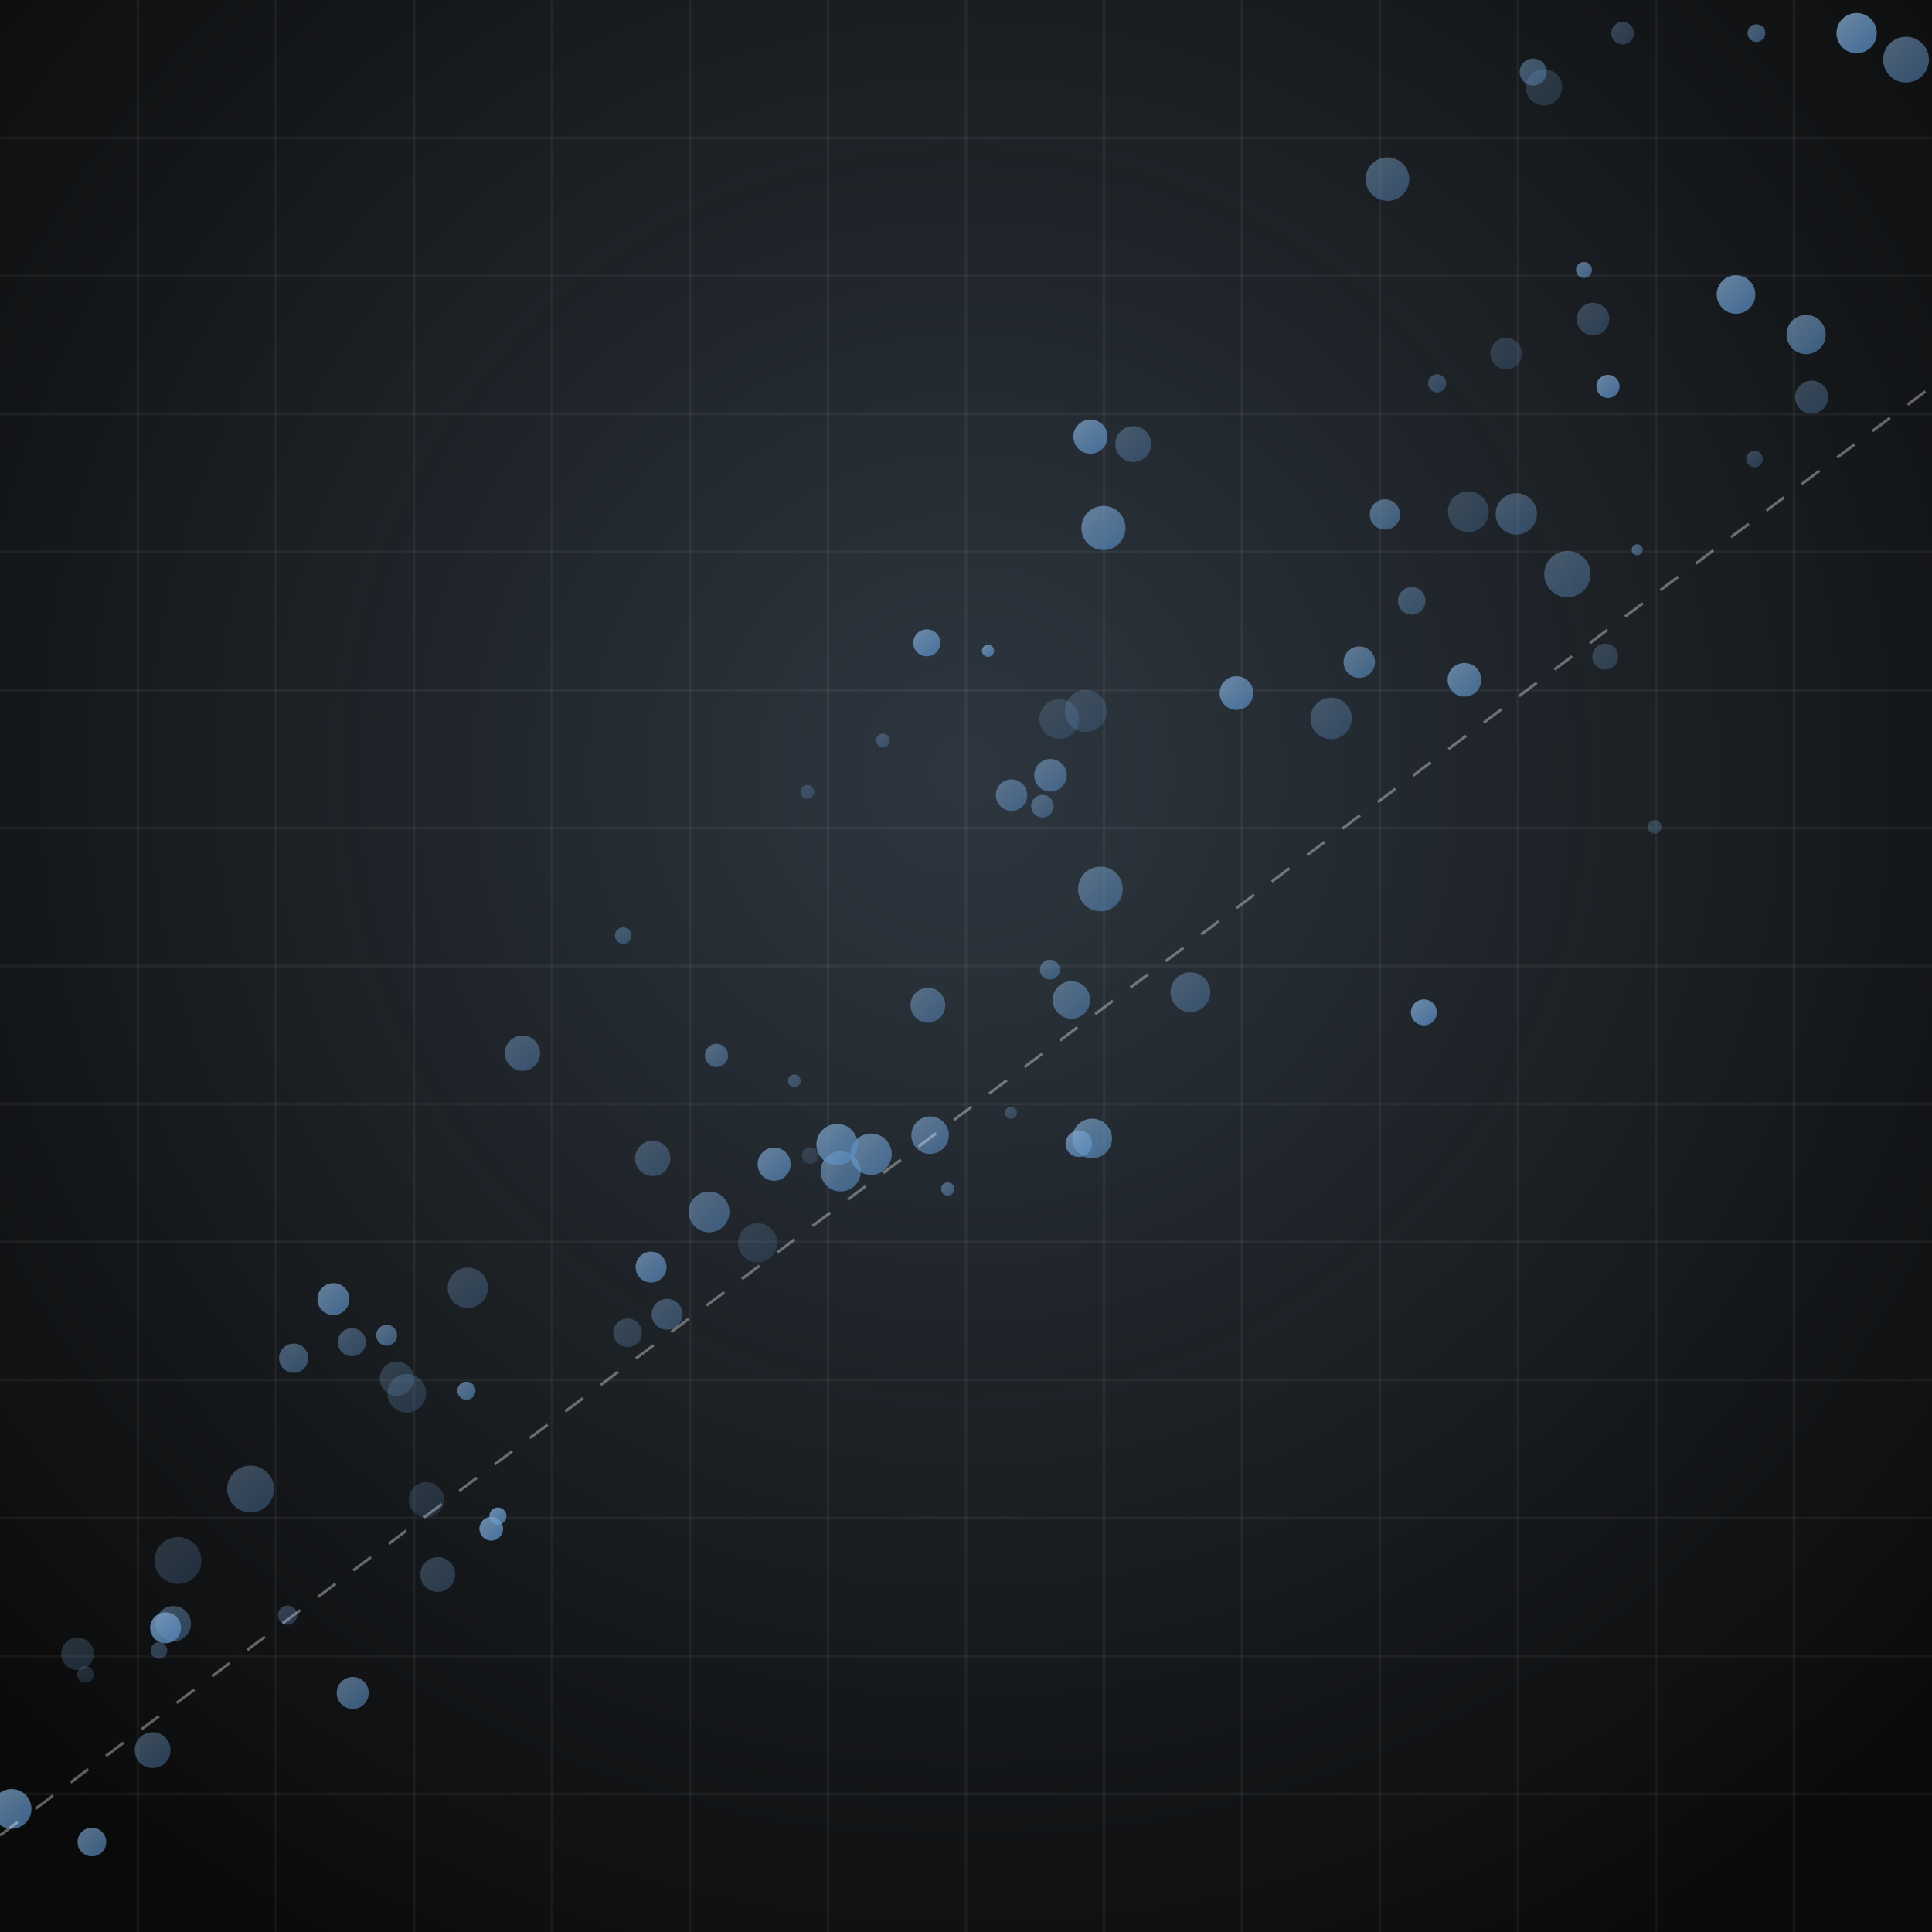
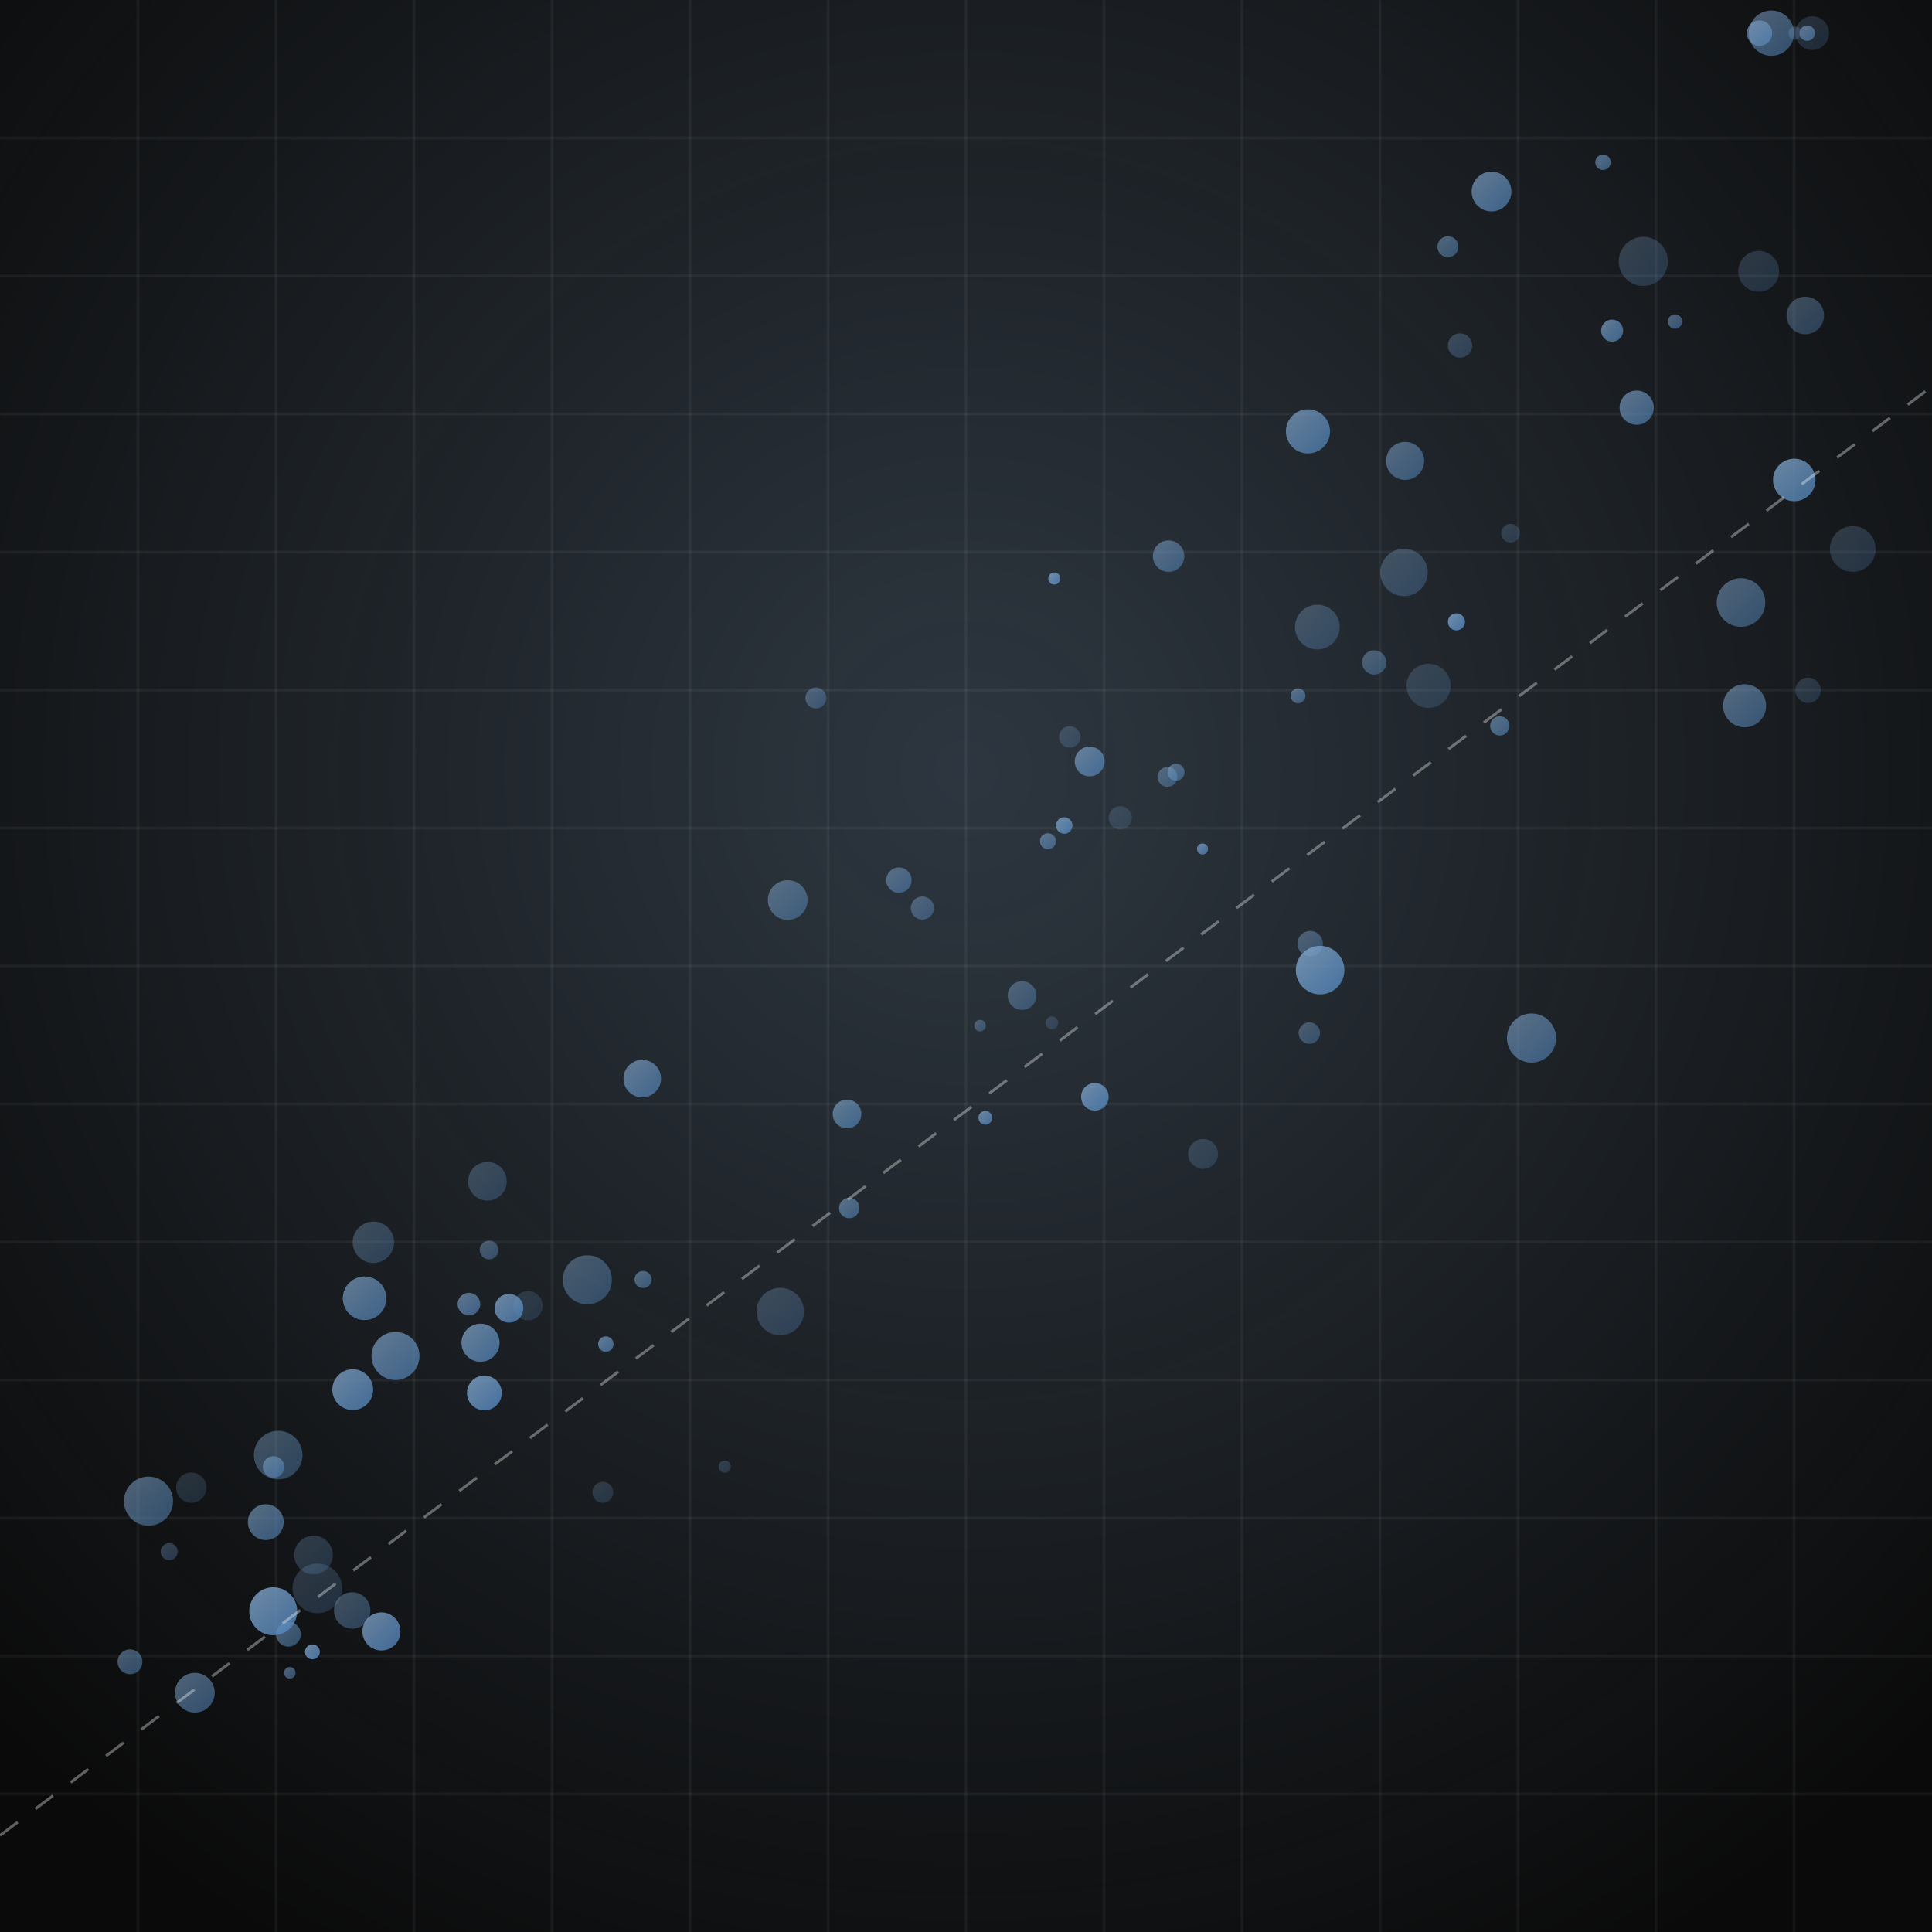
<svg xmlns="http://www.w3.org/2000/svg" viewBox="0 0 700 700" width="700" height="700">
  <defs>
-     <linearGradient id="g14" x1="0" y1="0" x2="1" y2="1">
+     <linearGradient id="g17" x1="0" y1="0" x2="1" y2="1">
      <stop offset="0" stop-color="#89AACC" />
      <stop offset="1" stop-color="#4E85BF" />
    </linearGradient>
-     <radialGradient id="glow14" cx="0.5" cy="0.4" r="0.7">
+     <radialGradient id="glow17" cx="0.5" cy="0.4" r="0.7">
      <stop offset="0" stop-color="#89AACC" stop-opacity="0.28" />
      <stop offset="1" stop-color="#89AACC" stop-opacity="0" />
    </radialGradient>
  </defs>
  <rect width="700" height="700" fill="#0a0a0a" />
-   <rect width="700" height="700" fill="url(#glow14)" />
+   <rect width="700" height="700" fill="url(#glow17)" />
  <line x1="50" y1="0" x2="50" y2="700" stroke="#ffffff" stroke-opacity="0.05" />
  <line x1="100" y1="0" x2="100" y2="700" stroke="#ffffff" stroke-opacity="0.05" />
  <line x1="150" y1="0" x2="150" y2="700" stroke="#ffffff" stroke-opacity="0.05" />
  <line x1="200" y1="0" x2="200" y2="700" stroke="#ffffff" stroke-opacity="0.05" />
  <line x1="250" y1="0" x2="250" y2="700" stroke="#ffffff" stroke-opacity="0.05" />
  <line x1="300" y1="0" x2="300" y2="700" stroke="#ffffff" stroke-opacity="0.05" />
  <line x1="350" y1="0" x2="350" y2="700" stroke="#ffffff" stroke-opacity="0.05" />
  <line x1="400" y1="0" x2="400" y2="700" stroke="#ffffff" stroke-opacity="0.05" />
  <line x1="450" y1="0" x2="450" y2="700" stroke="#ffffff" stroke-opacity="0.05" />
  <line x1="500" y1="0" x2="500" y2="700" stroke="#ffffff" stroke-opacity="0.05" />
  <line x1="550" y1="0" x2="550" y2="700" stroke="#ffffff" stroke-opacity="0.05" />
  <line x1="600" y1="0" x2="600" y2="700" stroke="#ffffff" stroke-opacity="0.05" />
  <line x1="650" y1="0" x2="650" y2="700" stroke="#ffffff" stroke-opacity="0.05" />
  <line x1="0" y1="50" x2="700" y2="50" stroke="#ffffff" stroke-opacity="0.05" />
  <line x1="0" y1="100" x2="700" y2="100" stroke="#ffffff" stroke-opacity="0.05" />
  <line x1="0" y1="150" x2="700" y2="150" stroke="#ffffff" stroke-opacity="0.05" />
  <line x1="0" y1="200" x2="700" y2="200" stroke="#ffffff" stroke-opacity="0.05" />
  <line x1="0" y1="250" x2="700" y2="250" stroke="#ffffff" stroke-opacity="0.05" />
  <line x1="0" y1="300" x2="700" y2="300" stroke="#ffffff" stroke-opacity="0.05" />
  <line x1="0" y1="350" x2="700" y2="350" stroke="#ffffff" stroke-opacity="0.05" />
  <line x1="0" y1="400" x2="700" y2="400" stroke="#ffffff" stroke-opacity="0.05" />
  <line x1="0" y1="450" x2="700" y2="450" stroke="#ffffff" stroke-opacity="0.05" />
  <line x1="0" y1="500" x2="700" y2="500" stroke="#ffffff" stroke-opacity="0.05" />
  <line x1="0" y1="550" x2="700" y2="550" stroke="#ffffff" stroke-opacity="0.05" />
  <line x1="0" y1="600" x2="700" y2="600" stroke="#ffffff" stroke-opacity="0.05" />
  <line x1="0" y1="650" x2="700" y2="650" stroke="#ffffff" stroke-opacity="0.05" />
-   <circle cx="169.0" cy="503.9" r="3.3" fill="url(#g14)" fill-opacity="0.63" />
-   <circle cx="62.8" cy="588.3" r="6.4" fill="url(#g14)" fill-opacity="0.43" />
-   <circle cx="104.2" cy="585.2" r="3.5" fill="url(#g14)" fill-opacity="0.32" />
-   <circle cx="28.1" cy="599.2" r="5.9" fill="url(#g14)" fill-opacity="0.24" />
-   <circle cx="140.1" cy="483.8" r="3.8" fill="url(#g14)" fill-opacity="0.59" />
-   <circle cx="315.6" cy="418.2" r="7.5" fill="url(#g14)" fill-opacity="0.67" />
-   <circle cx="398.7" cy="322.1" r="8.1" fill="url(#g14)" fill-opacity="0.53" />
-   <circle cx="380.6" cy="280.9" r="5.9" fill="url(#g14)" fill-opacity="0.57" />
-   <circle cx="336.2" cy="364.2" r="6.3" fill="url(#g14)" fill-opacity="0.52" />
-   <circle cx="106.4" cy="492.1" r="5.3" fill="url(#g14)" fill-opacity="0.48" />
-   <circle cx="581.6" cy="237.9" r="4.7" fill="url(#g14)" fill-opacity="0.28" />
-   <circle cx="259.6" cy="382.4" r="4.2" fill="url(#g14)" fill-opacity="0.51" />
-   <circle cx="154.5" cy="543.4" r="6.4" fill="url(#g14)" fill-opacity="0.21" />
-   <circle cx="343.4" cy="430.8" r="2.4" fill="url(#g14)" fill-opacity="0.51" />
-   <circle cx="158.6" cy="570.5" r="6.3" fill="url(#g14)" fill-opacity="0.31" />
-   <circle cx="593.2" cy="199.2" r="2.0" fill="url(#g14)" fill-opacity="0.51" />
-   <circle cx="380.4" cy="351.3" r="3.6" fill="url(#g14)" fill-opacity="0.49" />
-   <circle cx="559.4" cy="31.6" r="6.6" fill="url(#g14)" fill-opacity="0.24" />
-   <circle cx="256.9" cy="439.1" r="7.4" fill="url(#g14)" fill-opacity="0.54" />
-   <circle cx="227.4" cy="482.9" r="5.2" fill="url(#g14)" fill-opacity="0.29" />
-   <circle cx="515.9" cy="366.8" r="4.7" fill="url(#g14)" fill-opacity="0.76" />
-   <circle cx="57.6" cy="598.0" r="3.0" fill="url(#g14)" fill-opacity="0.36" />
-   <circle cx="366.5" cy="288.1" r="5.7" fill="url(#g14)" fill-opacity="0.54" />
-   <circle cx="656.4" cy="143.9" r="6.0" fill="url(#g14)" fill-opacity="0.34" />
-   <circle cx="636.4" cy="12.0" r="3.2" fill="url(#g14)" fill-opacity="0.53" />
-   <circle cx="236.5" cy="419.7" r="6.4" fill="url(#g14)" fill-opacity="0.38" />
-   <circle cx="448.0" cy="251.1" r="6.1" fill="url(#g14)" fill-opacity="0.72" />
-   <circle cx="147.4" cy="504.8" r="7.0" fill="url(#g14)" fill-opacity="0.25" />
-   <circle cx="393.4" cy="257.6" r="7.6" fill="url(#g14)" fill-opacity="0.24" />
-   <circle cx="492.5" cy="239.9" r="5.7" fill="url(#g14)" fill-opacity="0.62" />
-   <circle cx="60.0" cy="589.8" r="5.6" fill="url(#g14)" fill-opacity="0.77" />
-   <circle cx="545.7" cy="128.1" r="5.7" fill="url(#g14)" fill-opacity="0.24" />
-   <circle cx="555.5" cy="26.1" r="4.9" fill="url(#g14)" fill-opacity="0.46" />
-   <circle cx="573.9" cy="97.8" r="2.9" fill="url(#g14)" fill-opacity="0.64" />
-   <circle cx="337.0" cy="411.3" r="6.8" fill="url(#g14)" fill-opacity="0.62" />
-   <circle cx="520.7" cy="138.9" r="3.3" fill="url(#g14)" fill-opacity="0.37" />
-   <circle cx="55.3" cy="634.1" r="6.5" fill="url(#g14)" fill-opacity="0.41" />
-   <circle cx="33.3" cy="667.4" r="5.2" fill="url(#g14)" fill-opacity="0.66" />
-   <circle cx="120.8" cy="470.7" r="5.8" fill="url(#g14)" fill-opacity="0.70" />
-   <circle cx="287.8" cy="391.6" r="2.3" fill="url(#g14)" fill-opacity="0.38" />
-   <circle cx="582.6" cy="140.0" r="4.2" fill="url(#g14)" fill-opacity="0.74" />
-   <circle cx="304.6" cy="424.4" r="7.3" fill="url(#g14)" fill-opacity="0.62" />
-   <circle cx="127.5" cy="486.3" r="5.1" fill="url(#g14)" fill-opacity="0.42" />
-   <circle cx="319.9" cy="268.3" r="2.5" fill="url(#g14)" fill-opacity="0.35" />
-   <circle cx="143.8" cy="499.5" r="6.2" fill="url(#g14)" fill-opacity="0.26" />
-   <circle cx="399.8" cy="191.3" r="8.0" fill="url(#g14)" fill-opacity="0.66" />
-   <circle cx="502.7" cy="64.9" r="7.9" fill="url(#g14)" fill-opacity="0.46" />
-   <circle cx="530.6" cy="246.3" r="6.1" fill="url(#g14)" fill-opacity="0.71" />
-   <circle cx="577.2" cy="115.6" r="5.9" fill="url(#g14)" fill-opacity="0.32" />
-   <circle cx="501.8" cy="186.4" r="5.5" fill="url(#g14)" fill-opacity="0.56" />
-   <circle cx="395.1" cy="158.2" r="6.2" fill="url(#g14)" fill-opacity="0.72" />
-   <circle cx="293.6" cy="418.7" r="3.0" fill="url(#g14)" fill-opacity="0.21" />
-   <circle cx="292.5" cy="286.9" r="2.5" fill="url(#g14)" fill-opacity="0.29" />
-   <circle cx="599.5" cy="299.6" r="2.5" fill="url(#g14)" fill-opacity="0.29" />
-   <circle cx="654.4" cy="121.2" r="7.1" fill="url(#g14)" fill-opacity="0.62" />
-   <circle cx="532.0" cy="185.4" r="7.4" fill="url(#g14)" fill-opacity="0.29" />
-   <circle cx="377.7" cy="292.1" r="4.1" fill="url(#g14)" fill-opacity="0.47" />
-   <circle cx="390.9" cy="414.4" r="4.8" fill="url(#g14)" fill-opacity="0.74" />
-   <circle cx="431.3" cy="359.5" r="7.2" fill="url(#g14)" fill-opacity="0.41" />
-   <circle cx="189.3" cy="381.6" r="6.4" fill="url(#g14)" fill-opacity="0.45" />
-   <circle cx="587.9" cy="12.0" r="4.1" fill="url(#g14)" fill-opacity="0.32" />
-   <circle cx="549.4" cy="186.2" r="7.5" fill="url(#g14)" fill-opacity="0.41" />
-   <circle cx="335.8" cy="232.9" r="4.9" fill="url(#g14)" fill-opacity="0.74" />
-   <circle cx="567.9" cy="208.0" r="8.4" fill="url(#g14)" fill-opacity="0.41" />
-   <circle cx="410.6" cy="160.9" r="6.5" fill="url(#g14)" fill-opacity="0.37" />
-   <circle cx="31.0" cy="606.7" r="3.0" fill="url(#g14)" fill-opacity="0.22" />
-   <circle cx="482.3" cy="260.3" r="7.5" fill="url(#g14)" fill-opacity="0.35" />
-   <circle cx="395.7" cy="412.5" r="7.2" fill="url(#g14)" fill-opacity="0.67" />
-   <circle cx="274.5" cy="450.3" r="7.1" fill="url(#g14)" fill-opacity="0.21" />
-   <circle cx="366.3" cy="403.2" r="2.2" fill="url(#g14)" fill-opacity="0.33" />
-   <circle cx="127.8" cy="613.4" r="5.8" fill="url(#g14)" fill-opacity="0.60" />
-   <circle cx="358.0" cy="235.8" r="2.2" fill="url(#g14)" fill-opacity="0.74" />
-   <circle cx="241.7" cy="476.2" r="5.6" fill="url(#g14)" fill-opacity="0.41" />
-   <circle cx="64.5" cy="565.4" r="8.5" fill="url(#g14)" fill-opacity="0.25" />
-   <circle cx="180.4" cy="549.3" r="3.1" fill="url(#g14)" fill-opacity="0.79" />
-   <circle cx="303.3" cy="414.7" r="7.5" fill="url(#g14)" fill-opacity="0.71" />
-   <circle cx="4.2" cy="655.4" r="7.2" fill="url(#g14)" fill-opacity="0.71" />
-   <circle cx="225.8" cy="339.0" r="3.0" fill="url(#g14)" fill-opacity="0.41" />
-   <circle cx="235.9" cy="459.1" r="5.6" fill="url(#g14)" fill-opacity="0.69" />
-   <circle cx="511.5" cy="217.7" r="5.0" fill="url(#g14)" fill-opacity="0.41" />
-   <circle cx="672.7" cy="12.0" r="7.3" fill="url(#g14)" fill-opacity="0.77" />
-   <circle cx="635.7" cy="166.3" r="3.0" fill="url(#g14)" fill-opacity="0.32" />
-   <circle cx="169.5" cy="466.6" r="7.3" fill="url(#g14)" fill-opacity="0.31" />
-   <circle cx="383.8" cy="260.5" r="7.2" fill="url(#g14)" fill-opacity="0.22" />
-   <circle cx="629.0" cy="106.7" r="7.0" fill="url(#g14)" fill-opacity="0.73" />
-   <circle cx="90.8" cy="539.5" r="8.5" fill="url(#g14)" fill-opacity="0.37" />
-   <circle cx="388.2" cy="362.3" r="6.8" fill="url(#g14)" fill-opacity="0.54" />
-   <circle cx="690.6" cy="21.6" r="8.3" fill="url(#g14)" fill-opacity="0.54" />
-   <circle cx="280.5" cy="421.8" r="6.0" fill="url(#g14)" fill-opacity="0.69" />
-   <circle cx="178.0" cy="553.9" r="4.3" fill="url(#g14)" fill-opacity="0.79" />
+   <circle cx="169.9" cy="472.5" r="4.1" fill="url(#g17)" fill-opacity="0.63" />
+   <circle cx="233.0" cy="463.6" r="3.1" fill="url(#g17)" fill-opacity="0.54" />
+   <circle cx="357.0" cy="405.0" r="2.5" fill="url(#g17)" fill-opacity="0.73" />
+   <circle cx="306.9" cy="403.6" r="5.2" fill="url(#g17)" fill-opacity="0.63" />
+   <circle cx="191.3" cy="473.1" r="5.3" fill="url(#g17)" fill-opacity="0.20" />
+   <circle cx="543.4" cy="263.0" r="3.5" fill="url(#g17)" fill-opacity="0.58" />
+   <circle cx="232.7" cy="390.8" r="6.8" fill="url(#g17)" fill-opacity="0.65" />
+   <circle cx="218.4" cy="540.7" r="3.8" fill="url(#g17)" fill-opacity="0.23" />
+   <circle cx="474.4" cy="374.3" r="3.9" fill="url(#g17)" fill-opacity="0.41" />
+   <circle cx="104.5" cy="592.1" r="4.5" fill="url(#g17)" fill-opacity="0.52" />
+   <circle cx="285.4" cy="326.1" r="7.2" fill="url(#g17)" fill-opacity="0.51" />
+   <circle cx="423.0" cy="281.5" r="3.6" fill="url(#g17)" fill-opacity="0.47" />
+   <circle cx="113.2" cy="598.5" r="2.7" fill="url(#g17)" fill-opacity="0.79" />
+   <circle cx="325.7" cy="318.9" r="4.6" fill="url(#g17)" fill-opacity="0.52" />
+   <circle cx="175.5" cy="504.7" r="6.3" fill="url(#g17)" fill-opacity="0.79" />
+   <circle cx="382.0" cy="209.6" r="2.2" fill="url(#g17)" fill-opacity="0.80" />
+   <circle cx="580.8" cy="58.8" r="2.8" fill="url(#g17)" fill-opacity="0.59" />
+   <circle cx="435.9" cy="418.1" r="5.4" fill="url(#g17)" fill-opacity="0.25" />
+   <circle cx="61.3" cy="562.2" r="3.1" fill="url(#g17)" fill-opacity="0.33" />
+   <circle cx="115.0" cy="575.5" r="9.0" fill="url(#g17)" fill-opacity="0.24" />
+   <circle cx="606.9" cy="116.5" r="2.6" fill="url(#g17)" fill-opacity="0.52" />
+   <circle cx="650.1" cy="173.9" r="7.7" fill="url(#g17)" fill-opacity="0.75" />
+   <circle cx="100.8" cy="527.2" r="8.8" fill="url(#g17)" fill-opacity="0.41" />
+   <circle cx="113.6" cy="563.4" r="7.0" fill="url(#g17)" fill-opacity="0.26" />
+   <circle cx="524.6" cy="89.4" r="3.8" fill="url(#g17)" fill-opacity="0.51" />
+   <circle cx="529.0" cy="125.2" r="4.4" fill="url(#g17)" fill-opacity="0.31" />
+   <circle cx="262.6" cy="531.4" r="2.2" fill="url(#g17)" fill-opacity="0.24" />
+   <circle cx="654.8" cy="12.0" r="2.8" fill="url(#g17)" fill-opacity="0.59" />
+   <circle cx="435.7" cy="307.6" r="2.0" fill="url(#g17)" fill-opacity="0.72" />
+   <circle cx="637.5" cy="12.0" r="4.6" fill="url(#g17)" fill-opacity="0.61" />
+   <circle cx="282.7" cy="475.2" r="8.6" fill="url(#g17)" fill-opacity="0.30" />
+   <circle cx="655.1" cy="250.1" r="4.6" fill="url(#g17)" fill-opacity="0.23" />
+   <circle cx="517.6" cy="248.5" r="8.0" fill="url(#g17)" fill-opacity="0.24" />
+   <circle cx="381.1" cy="370.6" r="2.3" fill="url(#g17)" fill-opacity="0.24" />
+   <circle cx="477.3" cy="227.2" r="8.1" fill="url(#g17)" fill-opacity="0.34" />
+   <circle cx="584.1" cy="119.8" r="4.0" fill="url(#g17)" fill-opacity="0.67" />
+   <circle cx="70.6" cy="613.3" r="7.2" fill="url(#g17)" fill-opacity="0.54" />
+   <circle cx="474.7" cy="341.9" r="4.6" fill="url(#g17)" fill-opacity="0.44" />
+   <circle cx="99.0" cy="583.8" r="8.7" fill="url(#g17)" fill-opacity="0.79" />
+   <circle cx="127.8" cy="503.5" r="7.4" fill="url(#g17)" fill-opacity="0.75" />
+   <circle cx="478.3" cy="351.5" r="8.8" fill="url(#g17)" fill-opacity="0.79" />
+   <circle cx="473.9" cy="156.3" r="8.0" fill="url(#g17)" fill-opacity="0.69" />
+   <circle cx="595.4" cy="94.7" r="8.9" fill="url(#g17)" fill-opacity="0.27" />
+   <circle cx="370.3" cy="360.7" r="5.2" fill="url(#g17)" fill-opacity="0.43" />
+   <circle cx="630.8" cy="218.3" r="8.8" fill="url(#g17)" fill-opacity="0.50" />
+   <circle cx="174.1" cy="486.5" r="6.9" fill="url(#g17)" fill-opacity="0.71" />
+   <circle cx="307.7" cy="437.7" r="3.7" fill="url(#g17)" fill-opacity="0.57" />
+   <circle cx="135.3" cy="450.1" r="7.5" fill="url(#g17)" fill-opacity="0.34" />
+   <circle cx="132.1" cy="470.4" r="7.9" fill="url(#g17)" fill-opacity="0.66" />
+   <circle cx="554.9" cy="376.1" r="8.9" fill="url(#g17)" fill-opacity="0.58" />
+   <circle cx="219.5" cy="487.0" r="2.8" fill="url(#g17)" fill-opacity="0.67" />
+   <circle cx="105.0" cy="606.1" r="2.1" fill="url(#g17)" fill-opacity="0.54" />
+   <circle cx="593.0" cy="147.7" r="6.2" fill="url(#g17)" fill-opacity="0.62" />
+   <circle cx="127.6" cy="583.5" r="6.6" fill="url(#g17)" fill-opacity="0.40" />
+   <circle cx="641.8" cy="12.0" r="8.2" fill="url(#g17)" fill-opacity="0.53" />
+   <circle cx="508.7" cy="207.4" r="8.6" fill="url(#g17)" fill-opacity="0.34" />
+   <circle cx="379.7" cy="304.8" r="2.9" fill="url(#g17)" fill-opacity="0.58" />
+   <circle cx="212.8" cy="463.7" r="8.9" fill="url(#g17)" fill-opacity="0.43" />
+   <circle cx="394.8" cy="275.9" r="5.4" fill="url(#g17)" fill-opacity="0.66" />
+   <circle cx="47.1" cy="602.1" r="4.5" fill="url(#g17)" fill-opacity="0.50" />
+   <circle cx="69.3" cy="539.0" r="5.5" fill="url(#g17)" fill-opacity="0.21" />
+   <circle cx="654.1" cy="114.3" r="6.8" fill="url(#g17)" fill-opacity="0.37" />
+   <circle cx="423.4" cy="201.5" r="5.7" fill="url(#g17)" fill-opacity="0.53" />
+   <circle cx="396.7" cy="397.4" r="5.0" fill="url(#g17)" fill-opacity="0.77" />
+   <circle cx="334.2" cy="329.0" r="4.2" fill="url(#g17)" fill-opacity="0.44" />
+   <circle cx="547.3" cy="193.2" r="3.4" fill="url(#g17)" fill-opacity="0.24" />
+   <circle cx="656.6" cy="12.0" r="6.1" fill="url(#g17)" fill-opacity="0.21" />
+   <circle cx="509.1" cy="167.0" r="6.9" fill="url(#g17)" fill-opacity="0.52" />
+   <circle cx="53.8" cy="543.9" r="8.9" fill="url(#g17)" fill-opacity="0.53" />
+   <circle cx="540.4" cy="69.4" r="7.2" fill="url(#g17)" fill-opacity="0.66" />
+   <circle cx="96.3" cy="551.5" r="6.5" fill="url(#g17)" fill-opacity="0.59" />
+   <circle cx="99.1" cy="531.5" r="3.9" fill="url(#g17)" fill-opacity="0.55" />
+   <circle cx="527.7" cy="225.3" r="3.1" fill="url(#g17)" fill-opacity="0.79" />
+   <circle cx="632.1" cy="255.7" r="7.8" fill="url(#g17)" fill-opacity="0.54" />
+   <circle cx="497.9" cy="240.0" r="4.4" fill="url(#g17)" fill-opacity="0.45" />
+   <circle cx="387.6" cy="267.0" r="3.9" fill="url(#g17)" fill-opacity="0.27" />
+   <circle cx="138.2" cy="591.1" r="6.9" fill="url(#g17)" fill-opacity="0.75" />
+   <circle cx="176.6" cy="428.0" r="7.0" fill="url(#g17)" fill-opacity="0.32" />
+   <circle cx="177.2" cy="452.9" r="3.4" fill="url(#g17)" fill-opacity="0.44" />
+   <circle cx="143.3" cy="491.3" r="8.7" fill="url(#g17)" fill-opacity="0.66" />
+   <circle cx="385.6" cy="299.1" r="3.0" fill="url(#g17)" fill-opacity="0.76" />
+   <circle cx="671.3" cy="198.9" r="8.3" fill="url(#g17)" fill-opacity="0.24" />
+   <circle cx="355.1" cy="371.6" r="2.1" fill="url(#g17)" fill-opacity="0.42" />
+   <circle cx="637.2" cy="98.3" r="7.4" fill="url(#g17)" fill-opacity="0.23" />
+   <circle cx="295.6" cy="252.9" r="3.8" fill="url(#g17)" fill-opacity="0.42" />
+   <circle cx="184.4" cy="474.0" r="5.2" fill="url(#g17)" fill-opacity="0.75" />
+   <circle cx="426.1" cy="279.8" r="3.1" fill="url(#g17)" fill-opacity="0.53" />
+   <circle cx="405.9" cy="296.3" r="4.2" fill="url(#g17)" fill-opacity="0.22" />
+   <circle cx="470.3" cy="252.1" r="2.7" fill="url(#g17)" fill-opacity="0.56" />
+   <circle cx="650.4" cy="12.0" r="2.4" fill="url(#g17)" fill-opacity="0.27" />
  <line x1="0" y1="665" x2="700" y2="140" stroke="#ffffff" stroke-opacity="0.35" stroke-dasharray="8 8" />
</svg>
